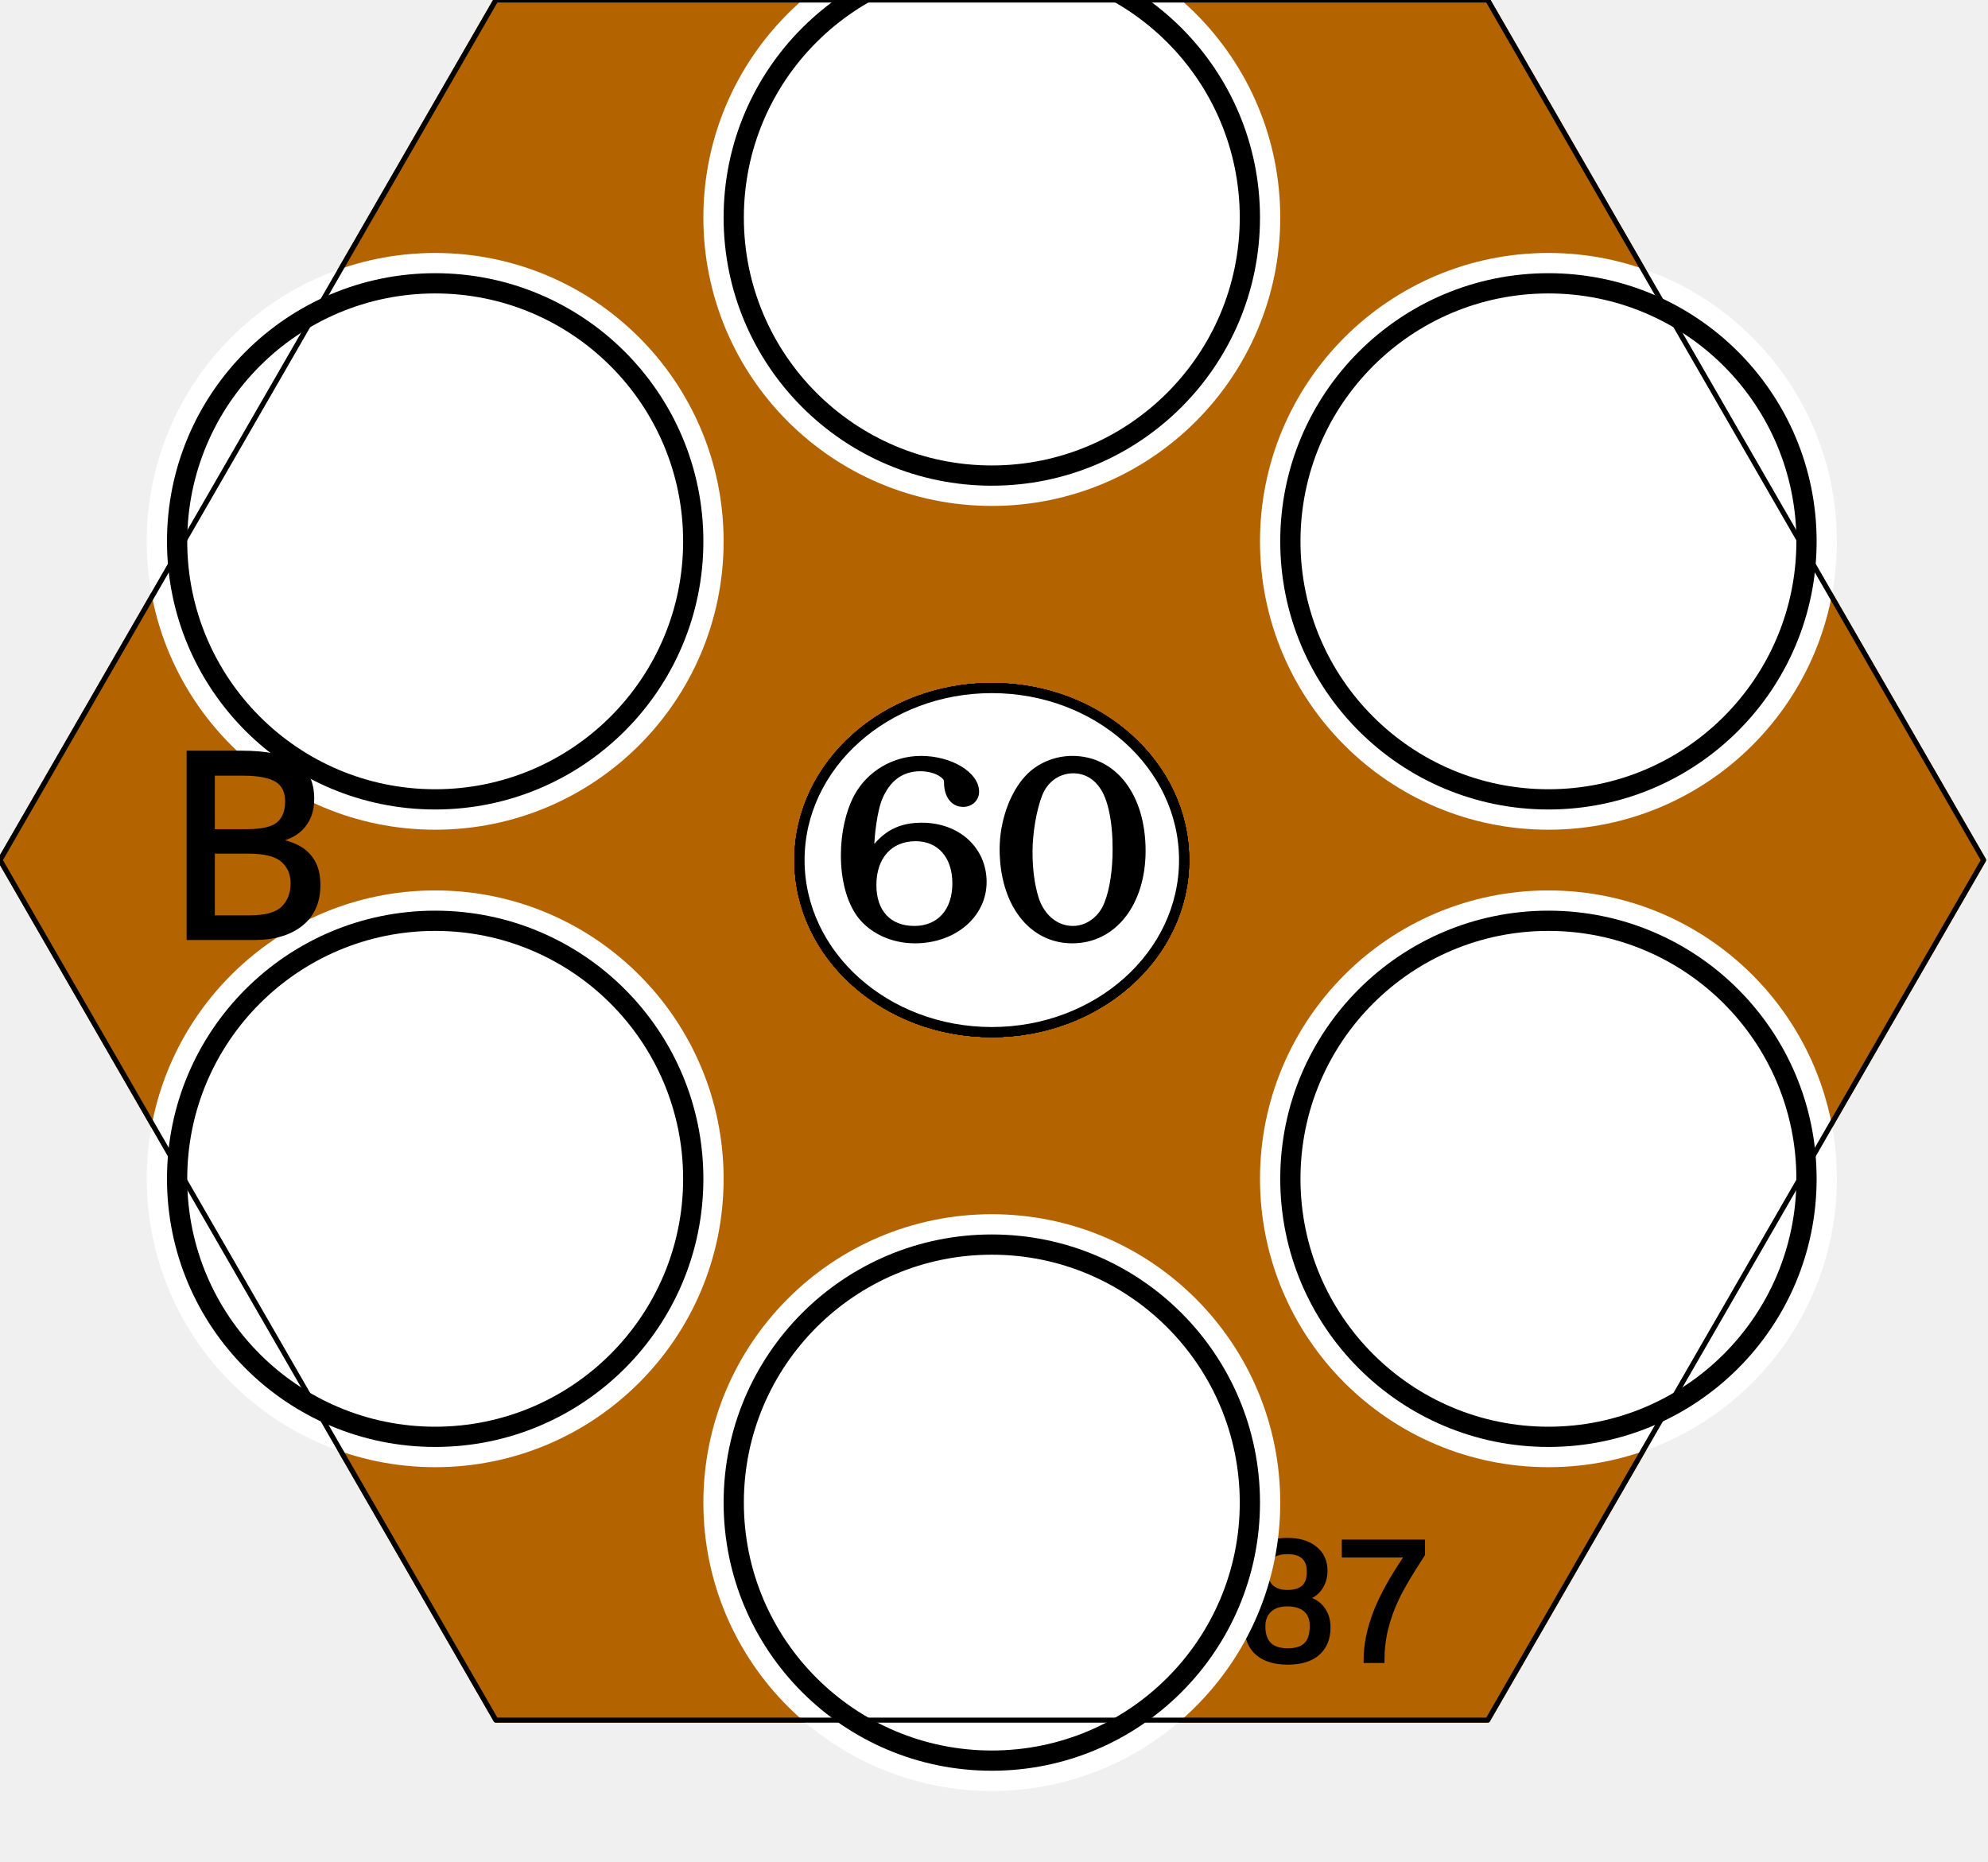
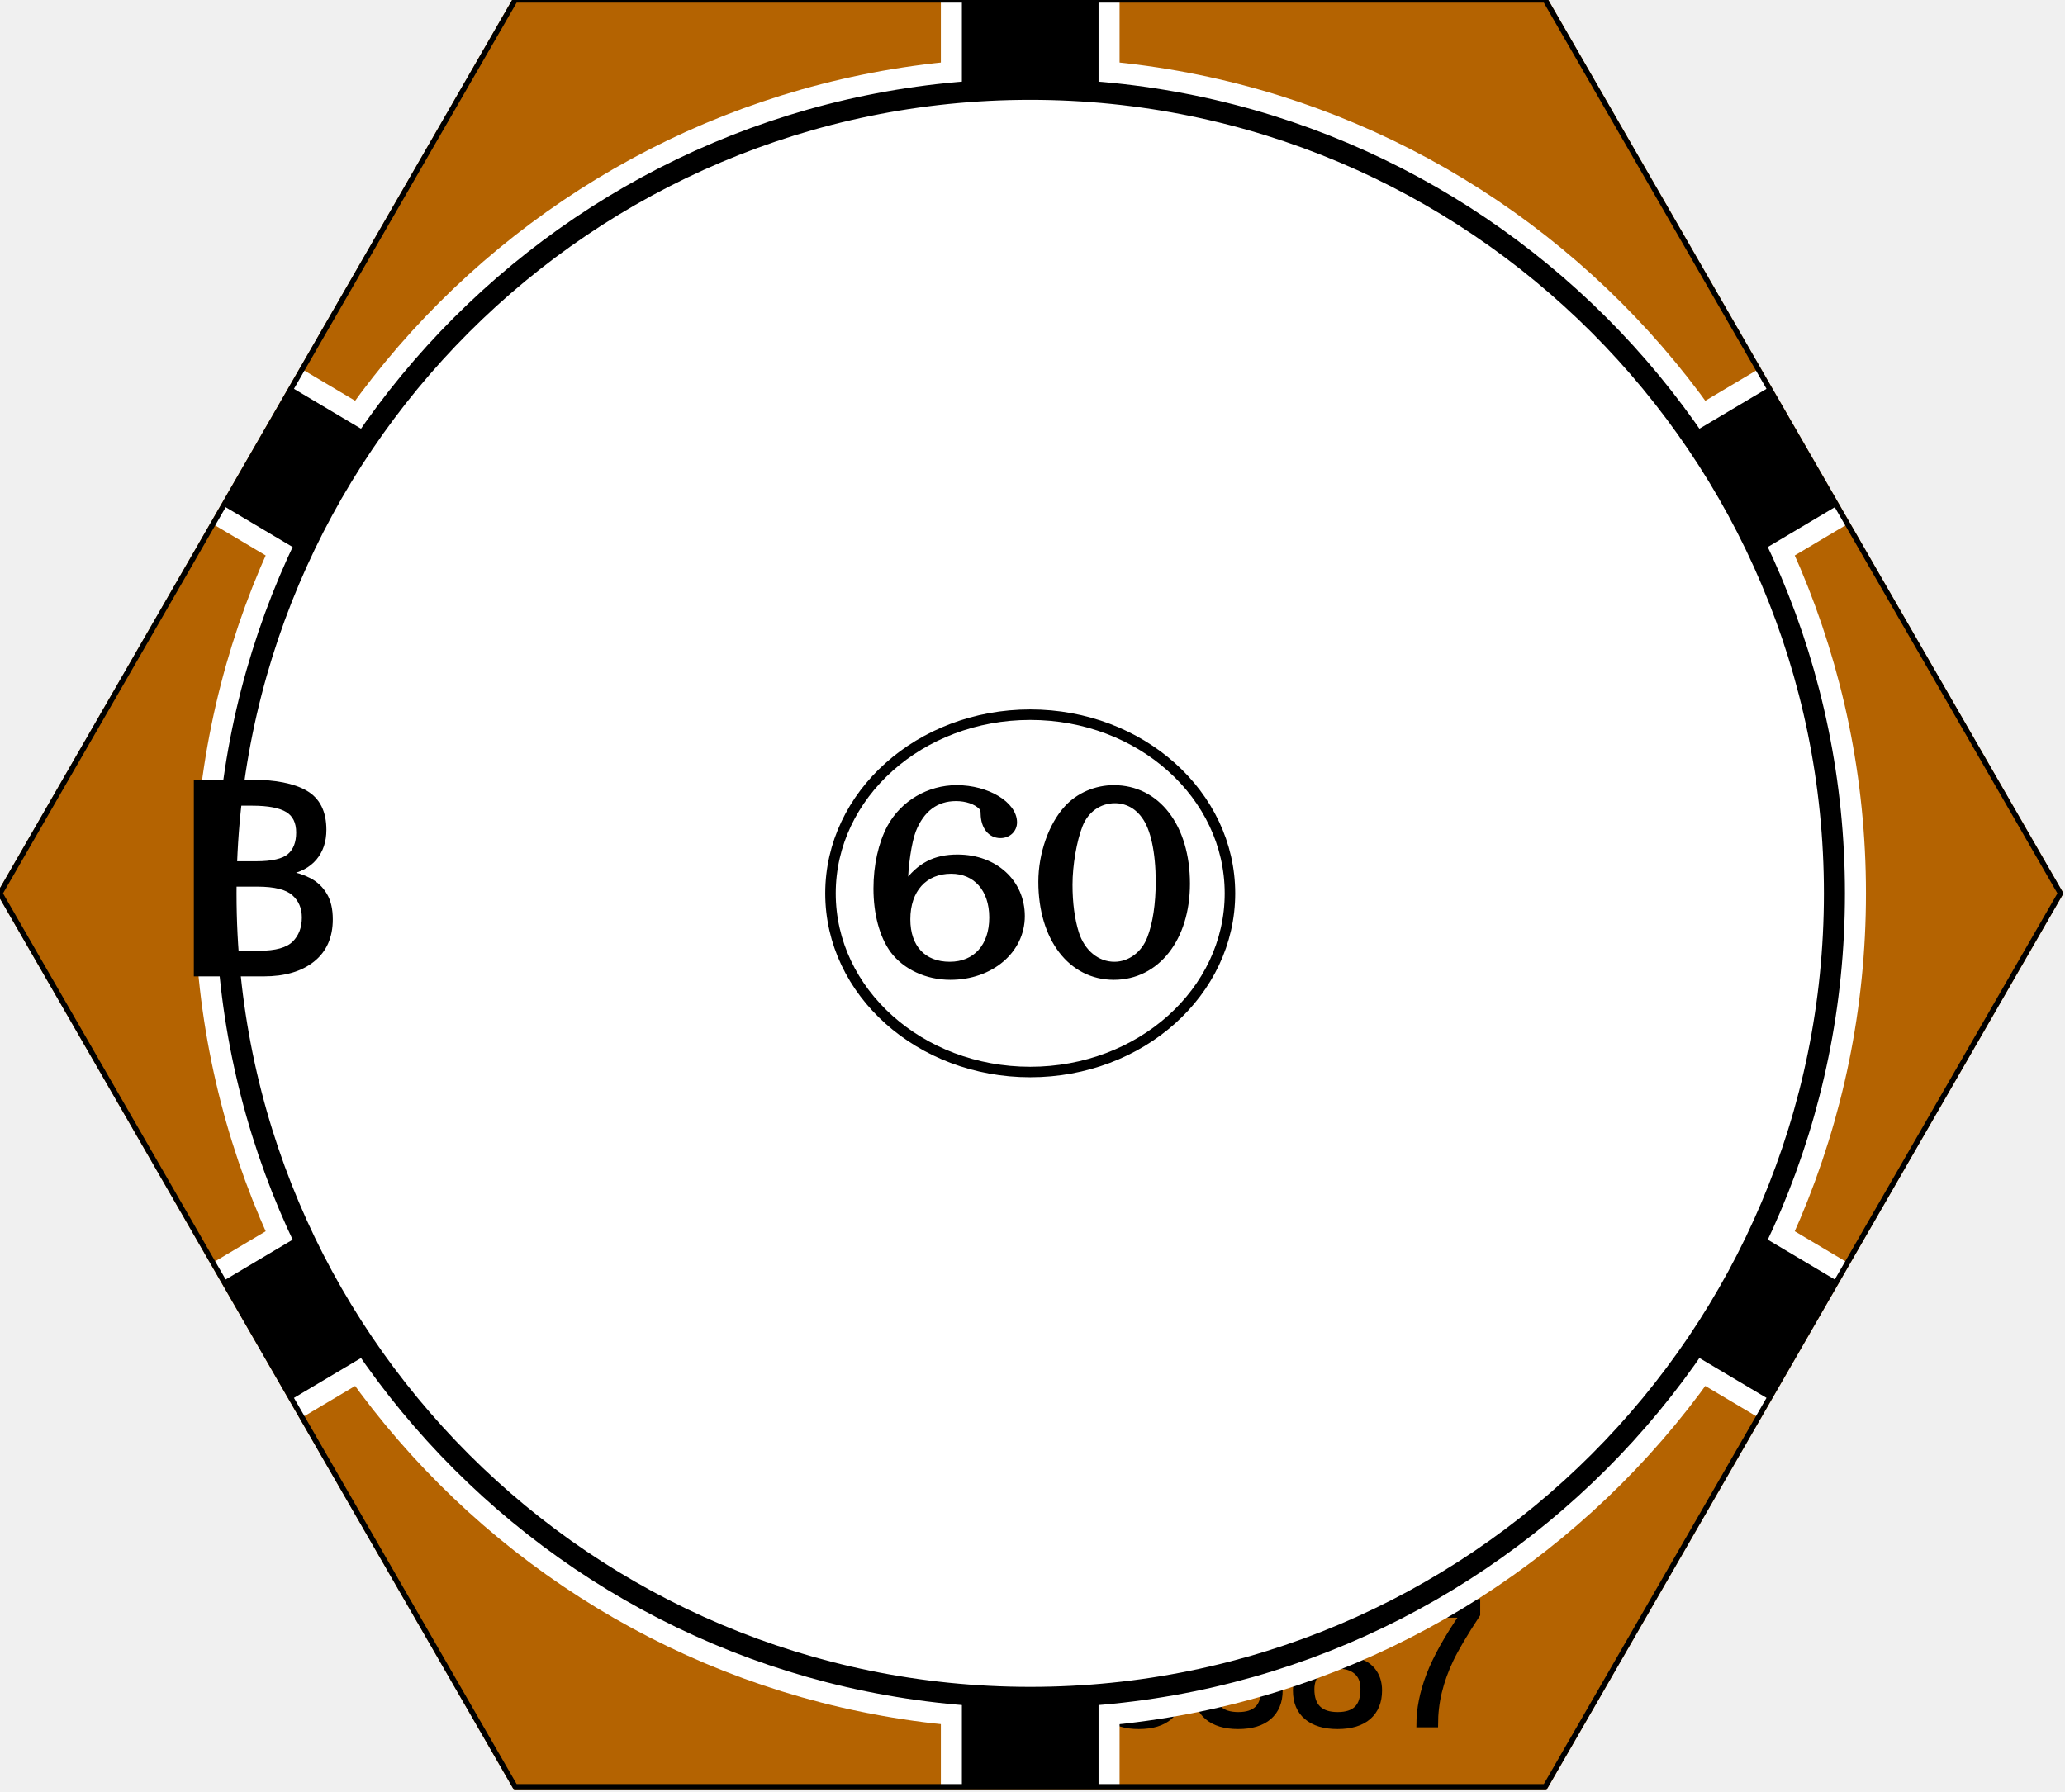
<svg xmlns="http://www.w3.org/2000/svg" version="1.1">
  <path d=" M 98,0 L 294,0 L 392,170 L 294,340 L 98,340 L 0,170 Z" fill="#B46301" stroke="#B46301" stroke-width="1" stroke-linejoin="round" />
  <text x="245" y="318" dy="0.3em" fill="#000000" stroke="#000000" text-anchor="middle" font-family="Arial" font-size="34">8887</text>
-   <circle cx="86" cy="233" r="51" fill="#FFFFFF" stroke="#FFFFFF" stroke-width="12" />
-   <circle cx="196" cy="297" r="51" fill="#FFFFFF" stroke="#FFFFFF" stroke-width="12" />
-   <circle cx="306" cy="233" r="51" fill="#FFFFFF" stroke="#FFFFFF" stroke-width="12" />
-   <circle cx="306" cy="107" r="51" fill="#FFFFFF" stroke="#FFFFFF" stroke-width="12" />
-   <circle cx="196" cy="43" r="51" fill="#FFFFFF" stroke="#FFFFFF" stroke-width="12" />
-   <circle cx="86" cy="107" r="51" fill="#FFFFFF" stroke="#FFFFFF" stroke-width="12" />
+   <circle cx="196" cy="170" r="153" fill="#FFFFFF" stroke="#FFFFFF" stroke-width="12" />
  <path d="M 86,107 L 49,85" fill="none" stroke="#FFFFFF" stroke-width="34" stroke-linecap="butt" stroke-linejoin="round" />
  <path d="M 86,233 L 49,255" fill="none" stroke="#FFFFFF" stroke-width="34" stroke-linecap="butt" stroke-linejoin="round" />
  <path d="M 196,297 L 196,340" fill="none" stroke="#FFFFFF" stroke-width="34" stroke-linecap="butt" stroke-linejoin="round" />
  <path d="M 306,233 L 343,255" fill="none" stroke="#FFFFFF" stroke-width="34" stroke-linecap="butt" stroke-linejoin="round" />
  <path d="M 306,107 L 343,85" fill="none" stroke="#FFFFFF" stroke-width="34" stroke-linecap="butt" stroke-linejoin="round" />
  <path d="M 196,43 L 196,0" fill="none" stroke="#FFFFFF" stroke-width="34" stroke-linecap="butt" stroke-linejoin="round" />
  <path d="M 86,107 L 49,85" fill="none" stroke="#000000" stroke-width="26" stroke-linecap="butt" stroke-linejoin="round" />
  <path d="M 86,233 L 49,255" fill="none" stroke="#000000" stroke-width="26" stroke-linecap="butt" stroke-linejoin="round" />
  <path d="M 196,297 L 196,340" fill="none" stroke="#000000" stroke-width="26" stroke-linecap="butt" stroke-linejoin="round" />
  <path d="M 306,233 L 343,255" fill="none" stroke="#000000" stroke-width="26" stroke-linecap="butt" stroke-linejoin="round" />
  <path d="M 306,107 L 343,85" fill="none" stroke="#000000" stroke-width="26" stroke-linecap="butt" stroke-linejoin="round" />
  <path d="M 196,43 L 196,0" fill="none" stroke="#000000" stroke-width="26" stroke-linecap="butt" stroke-linejoin="round" />
-   <circle cx="86" cy="233" r="51" fill="#FFFFFF" stroke="#000000" stroke-width="4" />
+   <circle cx="196" cy="170" r="153" fill="#FFFFFF" stroke="#000000" stroke-width="4" />
  <ellipse rx="38" ry="34" cx="196" cy="170" fill="#FFFFFF" stroke="#000000" stroke-width="2" stroke-linejoin="round" />
-   <text x="196" y="170" dy="0.3em" fill="#000000" stroke="#000000" text-anchor="middle" font-family="Bookman Old Style" font-size="51">60</text>
-   <circle cx="196" cy="297" r="51" fill="#FFFFFF" stroke="#000000" stroke-width="4" />
-   <ellipse rx="38" ry="34" cx="196" cy="170" fill="#FFFFFF" stroke="#000000" stroke-width="2" stroke-linejoin="round" />
-   <text x="196" y="170" dy="0.3em" fill="#000000" stroke="#000000" text-anchor="middle" font-family="Bookman Old Style" font-size="51">60</text>
-   <circle cx="306" cy="233" r="51" fill="#FFFFFF" stroke="#000000" stroke-width="4" />
-   <ellipse rx="38" ry="34" cx="196" cy="170" fill="#FFFFFF" stroke="#000000" stroke-width="2" stroke-linejoin="round" />
-   <text x="196" y="170" dy="0.3em" fill="#000000" stroke="#000000" text-anchor="middle" font-family="Bookman Old Style" font-size="51">60</text>
-   <circle cx="306" cy="107" r="51" fill="#FFFFFF" stroke="#000000" stroke-width="4" />
-   <ellipse rx="38" ry="34" cx="196" cy="170" fill="#FFFFFF" stroke="#000000" stroke-width="2" stroke-linejoin="round" />
-   <text x="196" y="170" dy="0.3em" fill="#000000" stroke="#000000" text-anchor="middle" font-family="Bookman Old Style" font-size="51">60</text>
-   <circle cx="196" cy="43" r="51" fill="#FFFFFF" stroke="#000000" stroke-width="4" />
-   <ellipse rx="38" ry="34" cx="196" cy="170" fill="#FFFFFF" stroke="#000000" stroke-width="2" stroke-linejoin="round" />
-   <text x="196" y="170" dy="0.3em" fill="#000000" stroke="#000000" text-anchor="middle" font-family="Bookman Old Style" font-size="51">60</text>
-   <circle cx="86" cy="107" r="51" fill="#FFFFFF" stroke="#000000" stroke-width="4" />
-   <ellipse rx="38" ry="34" cx="196" cy="170" fill="#FFFFFF" stroke="#000000" stroke-width="2" stroke-linejoin="round" />
-   <text x="196" y="170" dy="0.3em" fill="#000000" stroke="#000000" text-anchor="middle" font-family="Bookman Old Style" font-size="51">60</text>
+   <text x="196" y="170" dy="0.3em" fill="#000000" stroke="#000000" text-anchor="middle" font-family="Bookman Old Style" font-size="51">60
+ 	</text>
  <text x="49" y="170" dy="0.3em" fill="#000000" stroke="#000000" text-anchor="middle" font-family="TimpaniHeavy" font-size="51">B</text>
  <path d=" M 98,0 L 294,0 L 392,170 L 294,340 L 98,340 L 0,170 Z" fill="none" stroke="black" stroke-width="1" stroke-linejoin="round" />
</svg>
